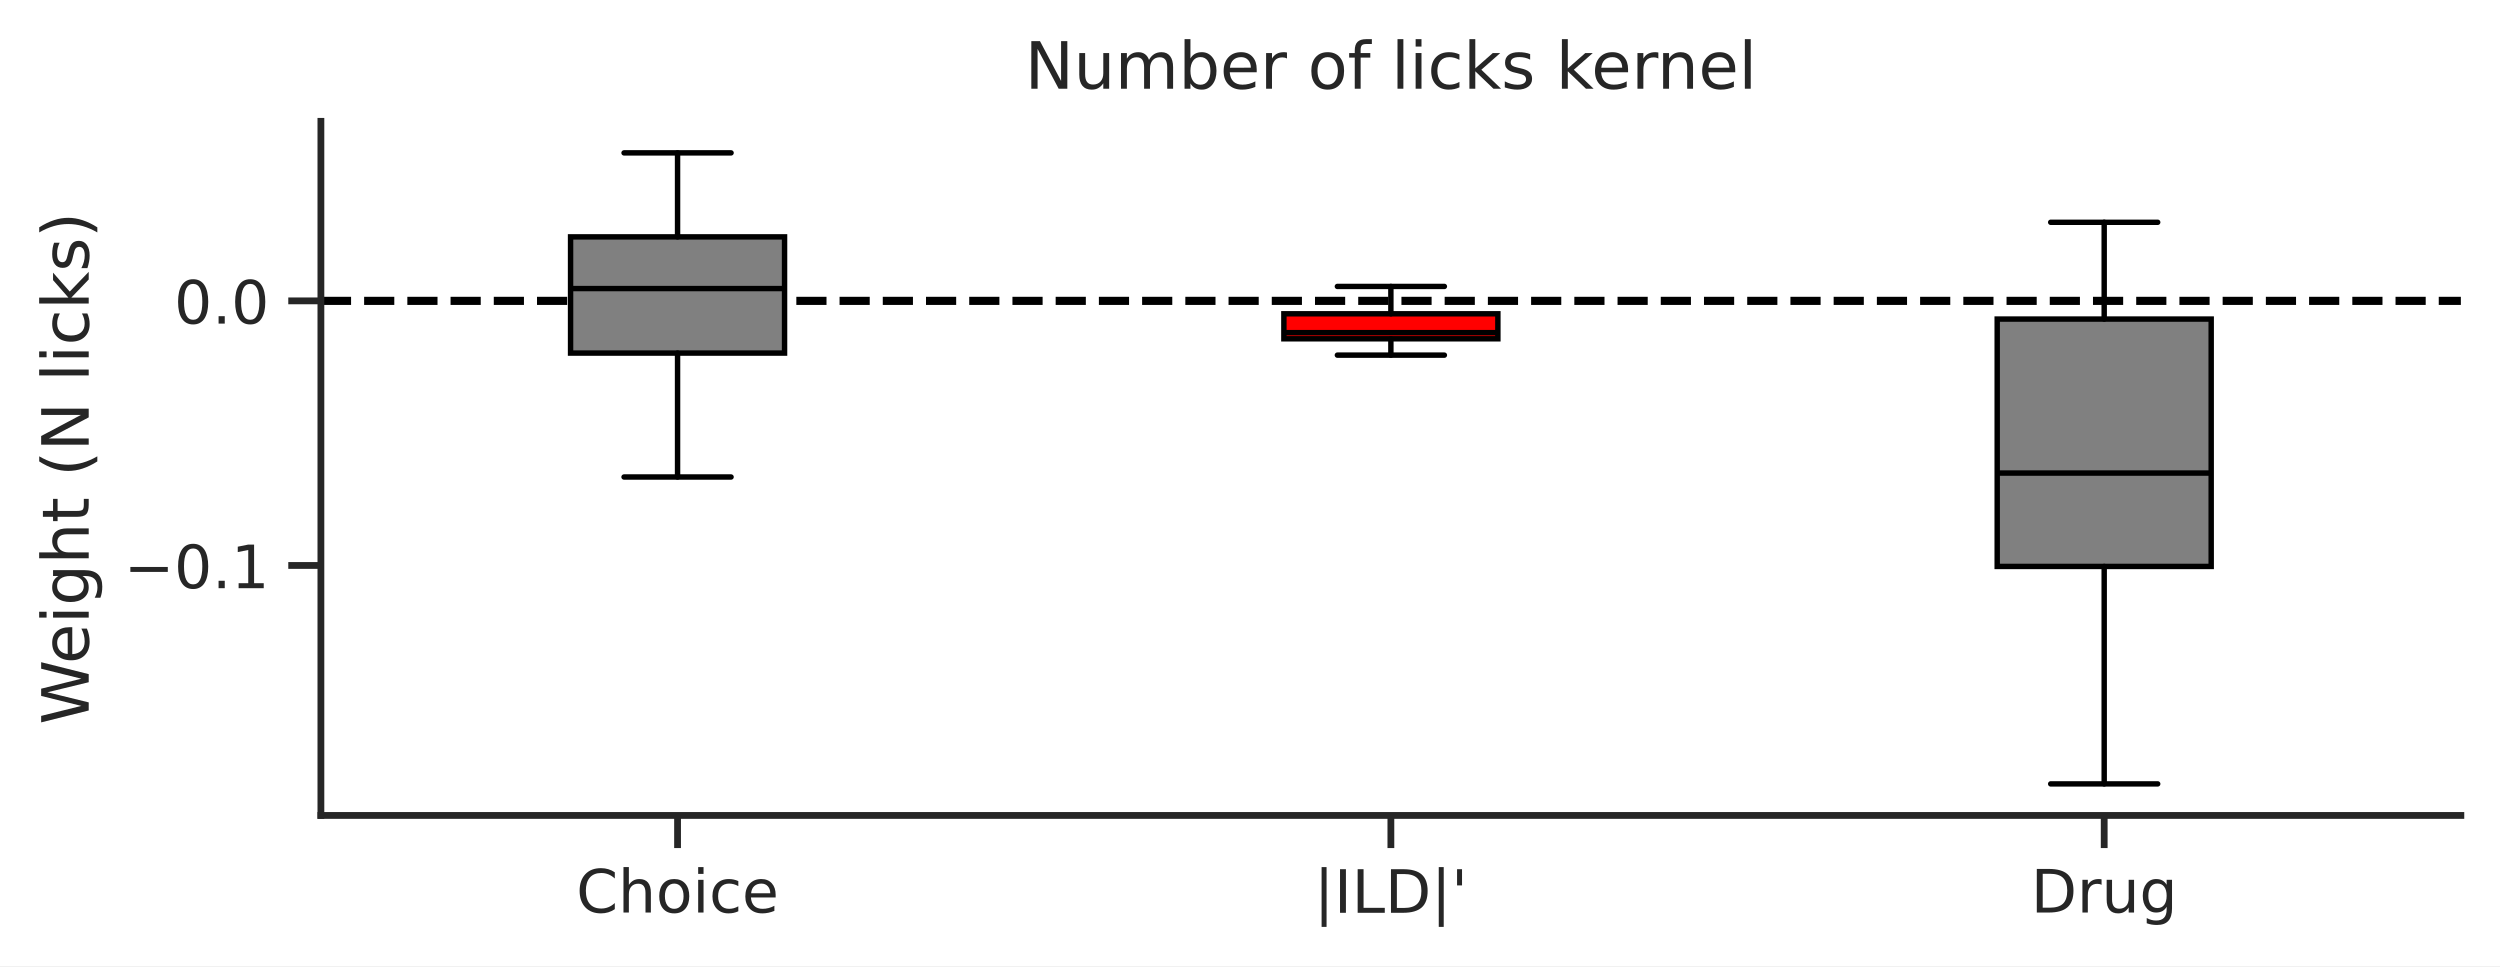
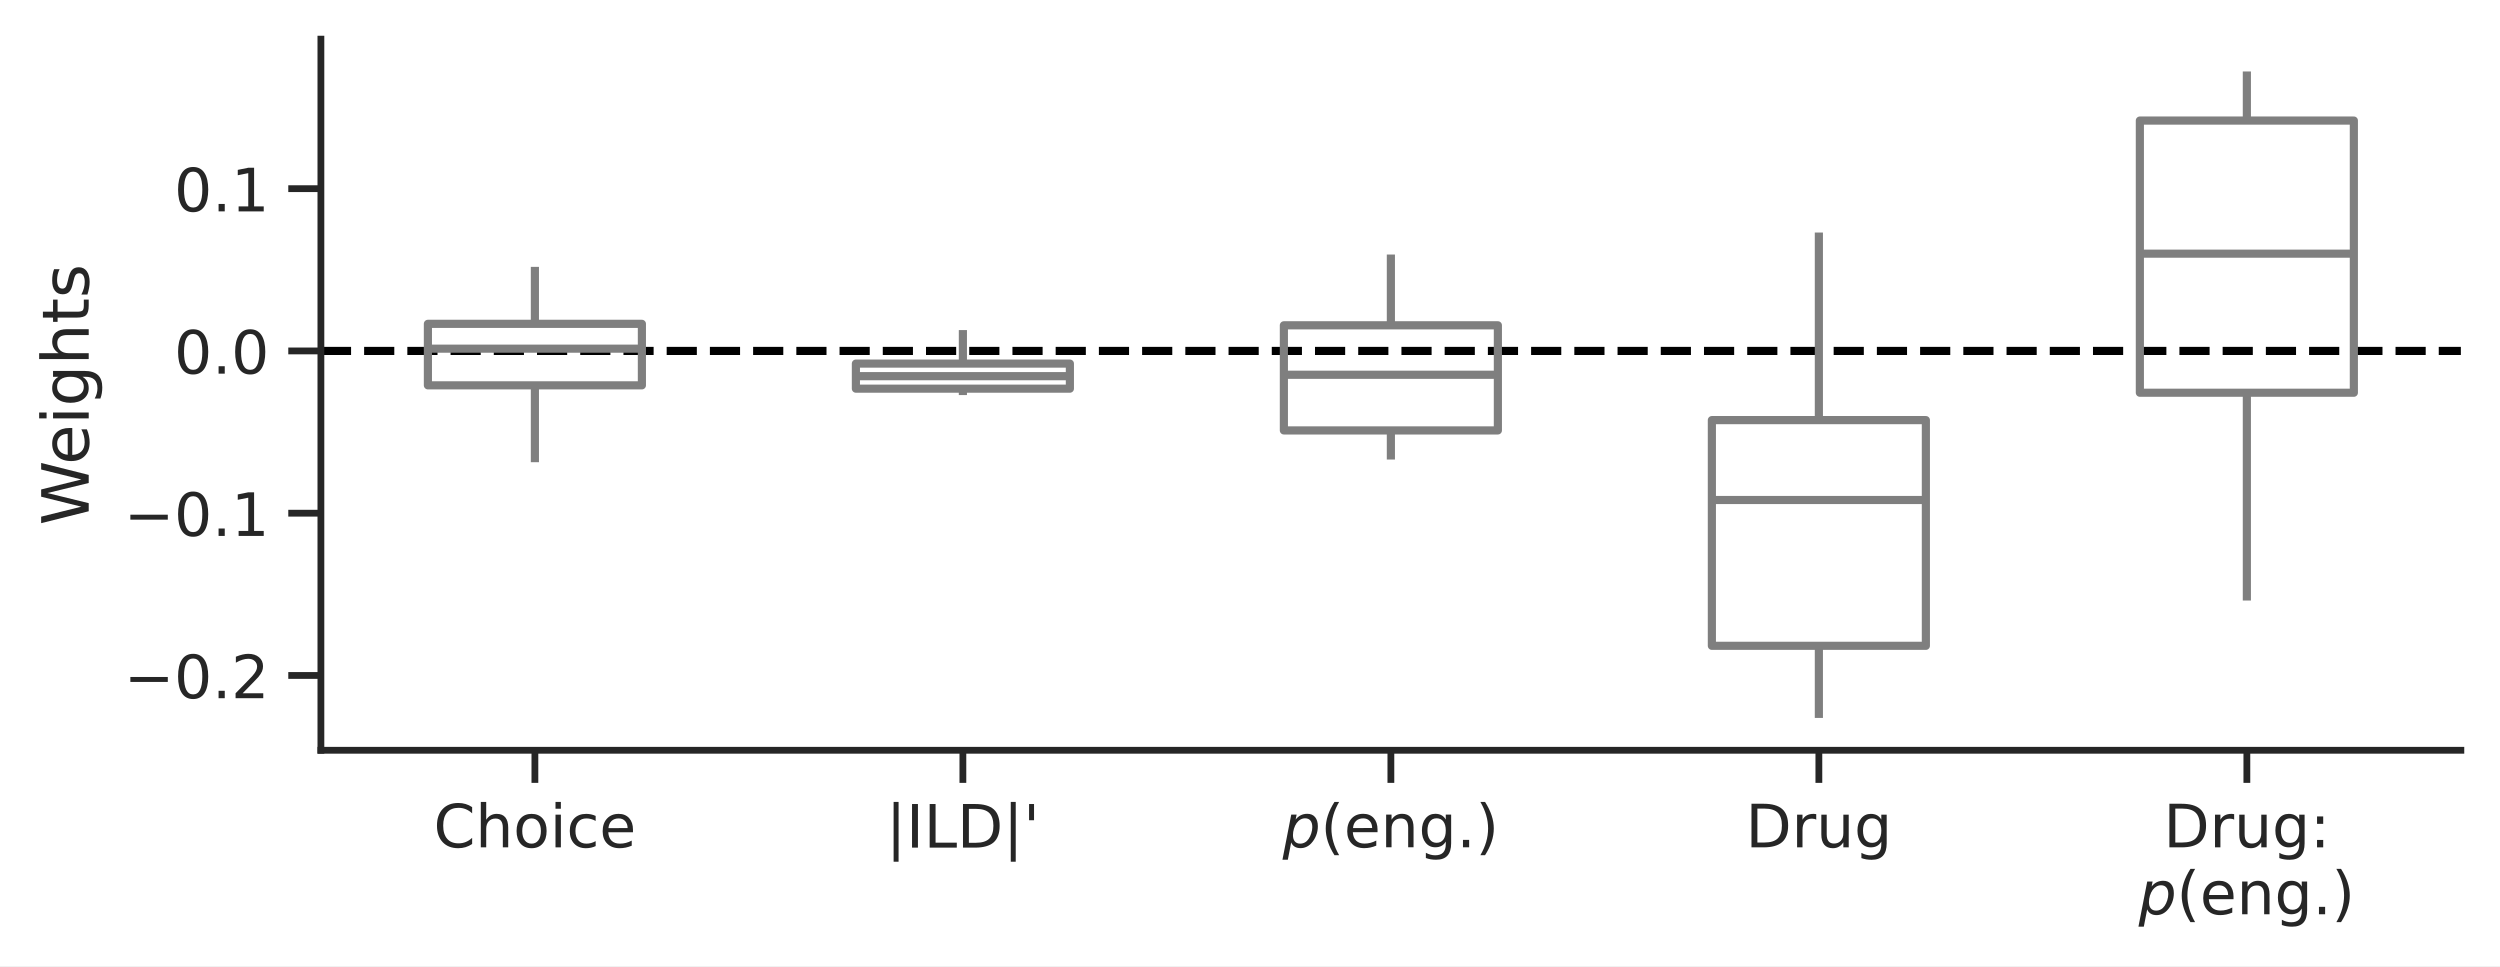
<svg xmlns="http://www.w3.org/2000/svg" xmlns:xlink="http://www.w3.org/1999/xlink" width="459.84pt" height="177.69pt" viewBox="0 0 459.84 177.69" version="1.1">
  <defs>
    <style type="text/css">*{stroke-linejoin: round; stroke-linecap: butt}</style>
  </defs>
  <g id="figure_1">
    <g id="patch_1">
      <path d="M 0 177.69  L 459.84 177.69  L 459.84 0  L 0 0  z " style="fill: #ffffff" />
    </g>
    <g id="axes_1">
      <g id="patch_2">
-         <path d="M 59.025 149.99  L 452.64 149.99  L 452.64 22.318  L 59.025 22.318  z " style="fill: #ffffff" />
+         <path d="M 59.025 138.002  L 452.64 138.002  L 452.64 7.2  L 59.025 7.2  z " style="fill: #ffffff" />
      </g>
      <g id="matplotlib.axis_1">
        <g id="xtick_1">
          <g id="line2d_1">
            <defs>
-               <path id="m65a4b82d77" d="M 0 0  L 0 6  " style="stroke: #262626; stroke-width: 1.25" />
+               <path id="m90ea7dfaf0" d="M 0 0  L 0 6  " style="stroke: #262626; stroke-width: 1.25" />
            </defs>
            <g>
-               <use xlink:href="#m65a4b82d77" x="124.627" y="149.99" style="fill: #262626; stroke: #262626; stroke-width: 1.25" />
+               <use xlink:href="#m90ea7dfaf0" x="98.386" y="138.002" style="fill: #262626; stroke: #262626; stroke-width: 1.25" />
            </g>
          </g>
          <g id="text_1">
-             <g style="fill: #262626" transform="translate(105.9995 167.8478) scale(0.11 -0.11)">
+             <g style="fill: #262626" transform="translate(79.7585 155.8599) scale(0.11 -0.11)">
              <defs>
                <path id="DejaVuSans-43" d="M 4122 4306  L 4122 3641  Q 3803 3938 3442 4084  Q 3081 4231 2675 4231  Q 1875 4231 1450 3742  Q 1025 3253 1025 2328  Q 1025 1406 1450 917  Q 1875 428 2675 428  Q 3081 428 3442 575  Q 3803 722 4122 1019  L 4122 359  Q 3791 134 3420 21  Q 3050 -91 2638 -91  Q 1578 -91 968 557  Q 359 1206 359 2328  Q 359 3453 968 4101  Q 1578 4750 2638 4750  Q 3056 4750 3426 4639  Q 3797 4528 4122 4306  z " transform="scale(0.015625)" />
                <path id="DejaVuSans-68" d="M 3513 2113  L 3513 0  L 2938 0  L 2938 2094  Q 2938 2591 2744 2837  Q 2550 3084 2163 3084  Q 1697 3084 1428 2787  Q 1159 2491 1159 1978  L 1159 0  L 581 0  L 581 4863  L 1159 4863  L 1159 2956  Q 1366 3272 1645 3428  Q 1925 3584 2291 3584  Q 2894 3584 3203 3211  Q 3513 2838 3513 2113  z " transform="scale(0.015625)" />
                <path id="DejaVuSans-6f" d="M 1959 3097  Q 1497 3097 1228 2736  Q 959 2375 959 1747  Q 959 1119 1226 758  Q 1494 397 1959 397  Q 2419 397 2687 759  Q 2956 1122 2956 1747  Q 2956 2369 2687 2733  Q 2419 3097 1959 3097  z M 1959 3584  Q 2709 3584 3137 3096  Q 3566 2609 3566 1747  Q 3566 888 3137 398  Q 2709 -91 1959 -91  Q 1206 -91 779 398  Q 353 888 353 1747  Q 353 2609 779 3096  Q 1206 3584 1959 3584  z " transform="scale(0.015625)" />
                <path id="DejaVuSans-69" d="M 603 3500  L 1178 3500  L 1178 0  L 603 0  L 603 3500  z M 603 4863  L 1178 4863  L 1178 4134  L 603 4134  L 603 4863  z " transform="scale(0.015625)" />
                <path id="DejaVuSans-63" d="M 3122 3366  L 3122 2828  Q 2878 2963 2633 3030  Q 2388 3097 2138 3097  Q 1578 3097 1268 2742  Q 959 2388 959 1747  Q 959 1106 1268 751  Q 1578 397 2138 397  Q 2388 397 2633 464  Q 2878 531 3122 666  L 3122 134  Q 2881 22 2623 -34  Q 2366 -91 2075 -91  Q 1284 -91 818 406  Q 353 903 353 1747  Q 353 2603 823 3093  Q 1294 3584 2113 3584  Q 2378 3584 2631 3529  Q 2884 3475 3122 3366  z " transform="scale(0.015625)" />
                <path id="DejaVuSans-65" d="M 3597 1894  L 3597 1613  L 953 1613  Q 991 1019 1311 708  Q 1631 397 2203 397  Q 2534 397 2845 478  Q 3156 559 3463 722  L 3463 178  Q 3153 47 2828 -22  Q 2503 -91 2169 -91  Q 1331 -91 842 396  Q 353 884 353 1716  Q 353 2575 817 3079  Q 1281 3584 2069 3584  Q 2775 3584 3186 3129  Q 3597 2675 3597 1894  z M 3022 2063  Q 3016 2534 2758 2815  Q 2500 3097 2075 3097  Q 1594 3097 1305 2825  Q 1016 2553 972 2059  L 3022 2063  z " transform="scale(0.015625)" />
              </defs>
              <use xlink:href="#DejaVuSans-43" />
              <use xlink:href="#DejaVuSans-68" transform="translate(69.82422 0)" />
              <use xlink:href="#DejaVuSans-6f" transform="translate(133.2031 0)" />
              <use xlink:href="#DejaVuSans-69" transform="translate(194.3848 0)" />
              <use xlink:href="#DejaVuSans-63" transform="translate(222.168 0)" />
              <use xlink:href="#DejaVuSans-65" transform="translate(277.1484 0)" />
            </g>
          </g>
        </g>
        <g id="xtick_2">
          <g id="line2d_2">
            <g>
-               <use xlink:href="#m65a4b82d77" x="255.832" y="149.99" style="fill: #262626; stroke: #262626; stroke-width: 1.25" />
+               <use xlink:href="#m90ea7dfaf0" x="177.109" y="138.002" style="fill: #262626; stroke: #262626; stroke-width: 1.25" />
            </g>
          </g>
          <g id="text_2">
-             <g style="fill: #262626" transform="translate(241.6929 167.8959) scale(0.11 -0.11)">
+             <g style="fill: #262626" transform="translate(162.97 155.908) scale(0.11 -0.11)">
              <defs>
                <path id="DejaVuSans-7c" d="M 1344 4891  L 1344 -1509  L 813 -1509  L 813 4891  L 1344 4891  z " transform="scale(0.015625)" />
                <path id="DejaVuSans-49" d="M 628 4666  L 1259 4666  L 1259 0  L 628 0  L 628 4666  z " transform="scale(0.015625)" />
                <path id="DejaVuSans-4c" d="M 628 4666  L 1259 4666  L 1259 531  L 3531 531  L 3531 0  L 628 0  L 628 4666  z " transform="scale(0.015625)" />
                <path id="DejaVuSans-44" d="M 1259 4147  L 1259 519  L 2022 519  Q 2988 519 3436 956  Q 3884 1394 3884 2338  Q 3884 3275 3436 3711  Q 2988 4147 2022 4147  L 1259 4147  z M 628 4666  L 1925 4666  Q 3281 4666 3915 4102  Q 4550 3538 4550 2338  Q 4550 1131 3912 565  Q 3275 0 1925 0  L 628 0  L 628 4666  z " transform="scale(0.015625)" />
                <path id="DejaVuSans-27" d="M 1147 4666  L 1147 2931  L 616 2931  L 616 4666  L 1147 4666  z " transform="scale(0.015625)" />
              </defs>
              <use xlink:href="#DejaVuSans-7c" />
              <use xlink:href="#DejaVuSans-49" transform="translate(33.69141 0)" />
              <use xlink:href="#DejaVuSans-4c" transform="translate(63.18359 0)" />
              <use xlink:href="#DejaVuSans-44" transform="translate(118.8965 0)" />
              <use xlink:href="#DejaVuSans-7c" transform="translate(195.8984 0)" />
              <use xlink:href="#DejaVuSans-27" transform="translate(229.5898 0)" />
            </g>
          </g>
        </g>
        <g id="xtick_3">
          <g id="line2d_3">
            <g>
-               <use xlink:href="#m65a4b82d77" x="387.037" y="149.99" style="fill: #262626; stroke: #262626; stroke-width: 1.25" />
+               <use xlink:href="#m90ea7dfaf0" x="255.832" y="138.002" style="fill: #262626; stroke: #262626; stroke-width: 1.25" />
            </g>
          </g>
          <g id="text_3">
-             <g style="fill: #262626" transform="translate(373.5638 167.8478) scale(0.11 -0.11)">
+             <g style="fill: #262626" transform="translate(235.9222 155.8616) scale(0.11 -0.11)">
+               <defs>
+                 <path id="DejaVuSans-Oblique-70" d="M 3175 2156  Q 3175 2616 2975 2859  Q 2775 3103 2400 3103  Q 2144 3103 1911 2972  Q 1678 2841 1497 2591  Q 1319 2344 1212 1994  Q 1106 1644 1106 1300  Q 1106 863 1306 627  Q 1506 391 1875 391  Q 2147 391 2380 519  Q 2613 647 2778 891  Q 2956 1147 3065 1494  Q 3175 1841 3175 2156  z M 1394 2969  Q 1625 3272 1939 3428  Q 2253 3584 2638 3584  Q 3175 3584 3472 3232  Q 3769 2881 3769 2247  Q 3769 1728 3584 1258  Q 3400 788 3053 416  Q 2822 169 2531 39  Q 2241 -91 1919 -91  Q 1547 -91 1294 64  Q 1041 219 916 525  L 556 -1331  L -19 -1331  L 922 3500  L 1497 3500  L 1394 2969  z " transform="scale(0.015625)" />
+                 <path id="DejaVuSans-28" d="M 1984 4856  Q 1566 4138 1362 3434  Q 1159 2731 1159 2009  Q 1159 1288 1364 580  Q 1569 -128 1984 -844  L 1484 -844  Q 1016 -109 783 600  Q 550 1309 550 2009  Q 550 2706 781 3412  Q 1013 4119 1484 4856  L 1984 4856  z " transform="scale(0.015625)" />
+                 <path id="DejaVuSans-6e" d="M 3513 2113  L 3513 0  L 2938 0  L 2938 2094  Q 2938 2591 2744 2837  Q 2550 3084 2163 3084  Q 1697 3084 1428 2787  Q 1159 2491 1159 1978  L 1159 0  L 581 0  L 581 3500  L 1159 3500  L 1159 2956  Q 1366 3272 1645 3428  Q 1925 3584 2291 3584  Q 2894 3584 3203 3211  Q 3513 2838 3513 2113  z " transform="scale(0.015625)" />
+                 <path id="DejaVuSans-67" d="M 2906 1791  Q 2906 2416 2648 2759  Q 2391 3103 1925 3103  Q 1463 3103 1205 2759  Q 947 2416 947 1791  Q 947 1169 1205 825  Q 1463 481 1925 481  Q 2391 481 2648 825  Q 2906 1169 2906 1791  z M 3481 434  Q 3481 -459 3084 -895  Q 2688 -1331 1869 -1331  Q 1566 -1331 1297 -1286  Q 1028 -1241 775 -1147  L 775 -588  Q 1028 -725 1275 -790  Q 1522 -856 1778 -856  Q 2344 -856 2625 -561  Q 2906 -266 2906 331  L 2906 616  Q 2728 306 2450 153  Q 2172 0 1784 0  Q 1141 0 747 490  Q 353 981 353 1791  Q 353 2603 747 3093  Q 1141 3584 1784 3584  Q 2172 3584 2450 3431  Q 2728 3278 2906 2969  L 2906 3500  L 3481 3500  L 3481 434  z " transform="scale(0.015625)" />
+                 <path id="DejaVuSans-2e" d="M 684 794  L 1344 794  L 1344 0  L 684 0  L 684 794  z " transform="scale(0.015625)" />
+                 <path id="DejaVuSans-29" d="M 513 4856  L 1013 4856  Q 1481 4119 1714 3412  Q 1947 2706 1947 2009  Q 1947 1309 1714 600  Q 1481 -109 1013 -844  L 513 -844  Q 928 -128 1133 580  Q 1338 1288 1338 2009  Q 1338 2731 1133 3434  Q 928 4138 513 4856  z " transform="scale(0.015625)" />
+               </defs>
+               <use xlink:href="#DejaVuSans-Oblique-70" transform="translate(0 0.125)" />
+               <use xlink:href="#DejaVuSans-28" transform="translate(63.47656 0.125)" />
+               <use xlink:href="#DejaVuSans-65" transform="translate(102.4902 0.125)" />
+               <use xlink:href="#DejaVuSans-6e" transform="translate(164.0137 0.125)" />
+               <use xlink:href="#DejaVuSans-67" transform="translate(227.3926 0.125)" />
+               <use xlink:href="#DejaVuSans-2e" transform="translate(290.8691 0.125)" />
+               <use xlink:href="#DejaVuSans-29" transform="translate(322.6562 0.125)" />
+             </g>
+           </g>
+         </g>
+         <g id="xtick_4">
+           <g id="line2d_4">
+             <g>
+               <use xlink:href="#m90ea7dfaf0" x="334.555" y="138.002" style="fill: #262626; stroke: #262626; stroke-width: 1.25" />
+             </g>
+           </g>
+           <g id="text_4">
+             <g style="fill: #262626" transform="translate(321.0818 155.8599) scale(0.11 -0.11)">
              <defs>
                <path id="DejaVuSans-72" d="M 2631 2963  Q 2534 3019 2420 3045  Q 2306 3072 2169 3072  Q 1681 3072 1420 2755  Q 1159 2438 1159 1844  L 1159 0  L 581 0  L 581 3500  L 1159 3500  L 1159 2956  Q 1341 3275 1631 3429  Q 1922 3584 2338 3584  Q 2397 3584 2469 3576  Q 2541 3569 2628 3553  L 2631 2963  z " transform="scale(0.015625)" />
                <path id="DejaVuSans-75" d="M 544 1381  L 544 3500  L 1119 3500  L 1119 1403  Q 1119 906 1312 657  Q 1506 409 1894 409  Q 2359 409 2629 706  Q 2900 1003 2900 1516  L 2900 3500  L 3475 3500  L 3475 0  L 2900 0  L 2900 538  Q 2691 219 2414 64  Q 2138 -91 1772 -91  Q 1169 -91 856 284  Q 544 659 544 1381  z M 1991 3584  L 1991 3584  z " transform="scale(0.015625)" />
-                 <path id="DejaVuSans-67" d="M 2906 1791  Q 2906 2416 2648 2759  Q 2391 3103 1925 3103  Q 1463 3103 1205 2759  Q 947 2416 947 1791  Q 947 1169 1205 825  Q 1463 481 1925 481  Q 2391 481 2648 825  Q 2906 1169 2906 1791  z M 3481 434  Q 3481 -459 3084 -895  Q 2688 -1331 1869 -1331  Q 1566 -1331 1297 -1286  Q 1028 -1241 775 -1147  L 775 -588  Q 1028 -725 1275 -790  Q 1522 -856 1778 -856  Q 2344 -856 2625 -561  Q 2906 -266 2906 331  L 2906 616  Q 2728 306 2450 153  Q 2172 0 1784 0  Q 1141 0 747 490  Q 353 981 353 1791  Q 353 2603 747 3093  Q 1141 3584 1784 3584  Q 2172 3584 2450 3431  Q 2728 3278 2906 2969  L 2906 3500  L 3481 3500  L 3481 434  z " transform="scale(0.015625)" />
              </defs>
              <use xlink:href="#DejaVuSans-44" />
              <use xlink:href="#DejaVuSans-72" transform="translate(77.00195 0)" />
              <use xlink:href="#DejaVuSans-75" transform="translate(118.1152 0)" />
              <use xlink:href="#DejaVuSans-67" transform="translate(181.4941 0)" />
            </g>
          </g>
        </g>
+         <g id="xtick_5">
+           <g id="line2d_5">
+             <g>
+               <use xlink:href="#m90ea7dfaf0" x="413.278" y="138.002" style="fill: #262626; stroke: #262626; stroke-width: 1.25" />
+             </g>
+           </g>
+           <g id="text_5">
+             <g style="fill: #262626" transform="translate(397.952 155.8599) scale(0.11 -0.11)">
+               <defs>
+                 <path id="DejaVuSans-3a" d="M 750 794  L 1409 794  L 1409 0  L 750 0  L 750 794  z M 750 3309  L 1409 3309  L 1409 2516  L 750 2516  L 750 3309  z " transform="scale(0.015625)" />
+               </defs>
+               <use xlink:href="#DejaVuSans-44" />
+               <use xlink:href="#DejaVuSans-72" transform="translate(77.00195 0)" />
+               <use xlink:href="#DejaVuSans-75" transform="translate(118.1152 0)" />
+               <use xlink:href="#DejaVuSans-67" transform="translate(181.4941 0)" />
+               <use xlink:href="#DejaVuSans-3a" transform="translate(244.9707 0)" />
+             </g>
+             <g style="fill: #262626" transform="translate(393.3681 168.1795) scale(0.11 -0.11)">
+               <use xlink:href="#DejaVuSans-Oblique-70" transform="translate(0 0.125)" />
+               <use xlink:href="#DejaVuSans-28" transform="translate(63.47656 0.125)" />
+               <use xlink:href="#DejaVuSans-65" transform="translate(102.4902 0.125)" />
+               <use xlink:href="#DejaVuSans-6e" transform="translate(164.0137 0.125)" />
+               <use xlink:href="#DejaVuSans-67" transform="translate(227.3926 0.125)" />
+               <use xlink:href="#DejaVuSans-2e" transform="translate(290.8691 0.125)" />
+               <use xlink:href="#DejaVuSans-29" transform="translate(322.6562 0.125)" />
+             </g>
+           </g>
+         </g>
      </g>
      <g id="matplotlib.axis_2">
        <g id="ytick_1">
-           <g id="line2d_4">
+           <g id="line2d_6">
            <defs>
-               <path id="m7cbc742286" d="M 0 0  L -6 0  " style="stroke: #262626; stroke-width: 1.25" />
+               <path id="m3baf191716" d="M 0 0  L -6 0  " style="stroke: #262626; stroke-width: 1.25" />
            </defs>
            <g>
-               <use xlink:href="#m7cbc742286" x="59.025" y="104.01" style="fill: #262626; stroke: #262626; stroke-width: 1.25" />
-             </g>
-           </g>
-           <g id="text_4">
-             <g style="fill: #262626" transform="translate(22.81375 108.189) scale(0.11 -0.11)">
+               <use xlink:href="#m3baf191716" x="59.025" y="124.246" style="fill: #262626; stroke: #262626; stroke-width: 1.25" />
+             </g>
+           </g>
+           <g id="text_6">
+             <g style="fill: #262626" transform="translate(22.81375 128.4256) scale(0.11 -0.11)">
              <defs>
                <path id="DejaVuSans-2212" d="M 678 2272  L 4684 2272  L 4684 1741  L 678 1741  L 678 2272  z " transform="scale(0.015625)" />
                <path id="DejaVuSans-30" d="M 2034 4250  Q 1547 4250 1301 3770  Q 1056 3291 1056 2328  Q 1056 1369 1301 889  Q 1547 409 2034 409  Q 2525 409 2770 889  Q 3016 1369 3016 2328  Q 3016 3291 2770 3770  Q 2525 4250 2034 4250  z M 2034 4750  Q 2819 4750 3233 4129  Q 3647 3509 3647 2328  Q 3647 1150 3233 529  Q 2819 -91 2034 -91  Q 1250 -91 836 529  Q 422 1150 422 2328  Q 422 3509 836 4129  Q 1250 4750 2034 4750  z " transform="scale(0.015625)" />
-                 <path id="DejaVuSans-2e" d="M 684 794  L 1344 794  L 1344 0  L 684 0  L 684 794  z " transform="scale(0.015625)" />
+                 <path id="DejaVuSans-32" d="M 1228 531  L 3431 531  L 3431 0  L 469 0  L 469 531  Q 828 903 1448 1529  Q 2069 2156 2228 2338  Q 2531 2678 2651 2914  Q 2772 3150 2772 3378  Q 2772 3750 2511 3984  Q 2250 4219 1831 4219  Q 1534 4219 1204 4116  Q 875 4013 500 3803  L 500 4441  Q 881 4594 1212 4672  Q 1544 4750 1819 4750  Q 2544 4750 2975 4387  Q 3406 4025 3406 3419  Q 3406 3131 3298 2873  Q 3191 2616 2906 2266  Q 2828 2175 2409 1742  Q 1991 1309 1228 531  z " transform="scale(0.015625)" />
+               </defs>
+               <use xlink:href="#DejaVuSans-2212" />
+               <use xlink:href="#DejaVuSans-30" transform="translate(83.78906 0)" />
+               <use xlink:href="#DejaVuSans-2e" transform="translate(147.4121 0)" />
+               <use xlink:href="#DejaVuSans-32" transform="translate(179.1992 0)" />
+             </g>
+           </g>
+         </g>
+         <g id="ytick_2">
+           <g id="line2d_7">
+             <g>
+               <use xlink:href="#m3baf191716" x="59.025" y="94.397" style="fill: #262626; stroke: #262626; stroke-width: 1.25" />
+             </g>
+           </g>
+           <g id="text_7">
+             <g style="fill: #262626" transform="translate(22.81375 98.57647) scale(0.11 -0.11)">
+               <defs>
                <path id="DejaVuSans-31" d="M 794 531  L 1825 531  L 1825 4091  L 703 3866  L 703 4441  L 1819 4666  L 2450 4666  L 2450 531  L 3481 531  L 3481 0  L 794 0  L 794 531  z " transform="scale(0.015625)" />
              </defs>
              <use xlink:href="#DejaVuSans-2212" />
              <use xlink:href="#DejaVuSans-30" transform="translate(83.78906 0)" />
              <use xlink:href="#DejaVuSans-2e" transform="translate(147.4121 0)" />
              <use xlink:href="#DejaVuSans-31" transform="translate(179.1992 0)" />
            </g>
          </g>
        </g>
-         <g id="ytick_2">
-           <g id="line2d_5">
-             <g>
-               <use xlink:href="#m7cbc742286" x="59.025" y="55.343" style="fill: #262626; stroke: #262626; stroke-width: 1.25" />
-             </g>
-           </g>
-           <g id="text_5">
-             <g style="fill: #262626" transform="translate(32.03141 59.52214) scale(0.11 -0.11)">
+         <g id="ytick_3">
+           <g id="line2d_8">
+             <g>
+               <use xlink:href="#m3baf191716" x="59.025" y="64.548" style="fill: #262626; stroke: #262626; stroke-width: 1.25" />
+             </g>
+           </g>
+           <g id="text_8">
+             <g style="fill: #262626" transform="translate(32.03141 68.72732) scale(0.11 -0.11)">
              <use xlink:href="#DejaVuSans-30" />
              <use xlink:href="#DejaVuSans-2e" transform="translate(63.62305 0)" />
              <use xlink:href="#DejaVuSans-30" transform="translate(95.41016 0)" />
            </g>
          </g>
        </g>
-         <g id="text_6">
-           <g style="fill: #262626" transform="translate(16.31812 133.2735) rotate(-90) scale(0.12 -0.12)">
+         <g id="ytick_4">
+           <g id="line2d_9">
+             <g>
+               <use xlink:href="#m3baf191716" x="59.025" y="34.699" style="fill: #262626; stroke: #262626; stroke-width: 1.25" />
+             </g>
+           </g>
+           <g id="text_9">
+             <g style="fill: #262626" transform="translate(32.03141 38.87816) scale(0.11 -0.11)">
+               <use xlink:href="#DejaVuSans-30" />
+               <use xlink:href="#DejaVuSans-2e" transform="translate(63.62305 0)" />
+               <use xlink:href="#DejaVuSans-31" transform="translate(95.41016 0)" />
+             </g>
+           </g>
+         </g>
+         <g id="text_10">
+           <g style="fill: #262626" transform="translate(16.31812 96.62892) rotate(-90) scale(0.12 -0.12)">
            <defs>
              <path id="DejaVuSans-57" d="M 213 4666  L 850 4666  L 1831 722  L 2809 4666  L 3519 4666  L 4500 722  L 5478 4666  L 6119 4666  L 4947 0  L 4153 0  L 3169 4050  L 2175 0  L 1381 0  L 213 4666  z " transform="scale(0.015625)" />
              <path id="DejaVuSans-74" d="M 1172 4494  L 1172 3500  L 2356 3500  L 2356 3053  L 1172 3053  L 1172 1153  Q 1172 725 1289 603  Q 1406 481 1766 481  L 2356 481  L 2356 0  L 1766 0  Q 1100 0 847 248  Q 594 497 594 1153  L 594 3053  L 172 3053  L 172 3500  L 594 3500  L 594 4494  L 1172 4494  z " transform="scale(0.015625)" />
-               <path id="DejaVuSans-20" transform="scale(0.015625)" />
-               <path id="DejaVuSans-28" d="M 1984 4856  Q 1566 4138 1362 3434  Q 1159 2731 1159 2009  Q 1159 1288 1364 580  Q 1569 -128 1984 -844  L 1484 -844  Q 1016 -109 783 600  Q 550 1309 550 2009  Q 550 2706 781 3412  Q 1013 4119 1484 4856  L 1984 4856  z " transform="scale(0.015625)" />
-               <path id="DejaVuSans-4e" d="M 628 4666  L 1478 4666  L 3547 763  L 3547 4666  L 4159 4666  L 4159 0  L 3309 0  L 1241 3903  L 1241 0  L 628 0  L 628 4666  z " transform="scale(0.015625)" />
-               <path id="DejaVuSans-6c" d="M 603 4863  L 1178 4863  L 1178 0  L 603 0  L 603 4863  z " transform="scale(0.015625)" />
-               <path id="DejaVuSans-6b" d="M 581 4863  L 1159 4863  L 1159 1991  L 2875 3500  L 3609 3500  L 1753 1863  L 3688 0  L 2938 0  L 1159 1709  L 1159 0  L 581 0  L 581 4863  z " transform="scale(0.015625)" />
              <path id="DejaVuSans-73" d="M 2834 3397  L 2834 2853  Q 2591 2978 2328 3040  Q 2066 3103 1784 3103  Q 1356 3103 1142 2972  Q 928 2841 928 2578  Q 928 2378 1081 2264  Q 1234 2150 1697 2047  L 1894 2003  Q 2506 1872 2764 1633  Q 3022 1394 3022 966  Q 3022 478 2636 193  Q 2250 -91 1575 -91  Q 1294 -91 989 -36  Q 684 19 347 128  L 347 722  Q 666 556 975 473  Q 1284 391 1588 391  Q 1994 391 2212 530  Q 2431 669 2431 922  Q 2431 1156 2273 1281  Q 2116 1406 1581 1522  L 1381 1569  Q 847 1681 609 1914  Q 372 2147 372 2553  Q 372 3047 722 3315  Q 1072 3584 1716 3584  Q 2034 3584 2315 3537  Q 2597 3491 2834 3397  z " transform="scale(0.015625)" />
-               <path id="DejaVuSans-29" d="M 513 4856  L 1013 4856  Q 1481 4119 1714 3412  Q 1947 2706 1947 2009  Q 1947 1309 1714 600  Q 1481 -109 1013 -844  L 513 -844  Q 928 -128 1133 580  Q 1338 1288 1338 2009  Q 1338 2731 1133 3434  Q 928 4138 513 4856  z " transform="scale(0.015625)" />
            </defs>
            <use xlink:href="#DejaVuSans-57" />
            <use xlink:href="#DejaVuSans-65" transform="translate(93.00195 0)" />
            <use xlink:href="#DejaVuSans-69" transform="translate(154.5254 0)" />
            <use xlink:href="#DejaVuSans-67" transform="translate(182.3086 0)" />
            <use xlink:href="#DejaVuSans-68" transform="translate(245.7852 0)" />
            <use xlink:href="#DejaVuSans-74" transform="translate(309.1641 0)" />
-             <use xlink:href="#DejaVuSans-20" transform="translate(348.373 0)" />
-             <use xlink:href="#DejaVuSans-28" transform="translate(380.1602 0)" />
-             <use xlink:href="#DejaVuSans-4e" transform="translate(419.1738 0)" />
-             <use xlink:href="#DejaVuSans-20" transform="translate(493.9785 0)" />
-             <use xlink:href="#DejaVuSans-6c" transform="translate(525.7656 0)" />
-             <use xlink:href="#DejaVuSans-69" transform="translate(553.5488 0)" />
-             <use xlink:href="#DejaVuSans-63" transform="translate(581.332 0)" />
-             <use xlink:href="#DejaVuSans-6b" transform="translate(636.3125 0)" />
-             <use xlink:href="#DejaVuSans-73" transform="translate(694.2227 0)" />
-             <use xlink:href="#DejaVuSans-29" transform="translate(746.3223 0)" />
-           </g>
-         </g>
-       </g>
-       <g id="line2d_6">
-         <path d="M 59.025 55.343  L 452.64 55.343  " clip-path="url(#pe56e18aaca)" style="fill: none; stroke-dasharray: 5.55,2.4; stroke-dashoffset: 0; stroke: #000000; stroke-width: 1.5" />
+             <use xlink:href="#DejaVuSans-73" transform="translate(348.373 0)" />
+           </g>
+         </g>
+       </g>
+       <g id="line2d_10">
+         <path d="M 59.025 64.548  L 452.64 64.548  " clip-path="url(#pdd1bb744d6)" style="fill: none; stroke-dasharray: 5.55,2.4; stroke-dashoffset: 0; stroke: #000000; stroke-width: 1.5" />
+       </g>
+       <g id="line2d_11">
+         <path d="M 78.706 70.877  L 118.067 70.877  L 118.067 59.565  L 78.706 59.565  L 78.706 70.877  " clip-path="url(#pdd1bb744d6)" style="fill: none; stroke: #7f7f7f; stroke-width: 1.5; stroke-linecap: round" />
+       </g>
+       <g id="line2d_12">
+         <path d="M 98.386 70.877  L 98.386 85.017  " clip-path="url(#pdd1bb744d6)" style="fill: none; stroke: #7f7f7f; stroke-width: 1.5" />
+       </g>
+       <g id="line2d_13">
+         <path d="M 98.386 59.565  L 98.386 49.09  " clip-path="url(#pdd1bb744d6)" style="fill: none; stroke: #7f7f7f; stroke-width: 1.5" />
+       </g>
+       <g id="line2d_14">
+         <path d="M 157.429 71.488  L 196.79 71.488  L 196.79 66.881  L 157.429 66.881  L 157.429 71.488  " clip-path="url(#pdd1bb744d6)" style="fill: none; stroke: #7f7f7f; stroke-width: 1.5; stroke-linecap: round" />
+       </g>
+       <g id="line2d_15">
+         <path d="M 177.109 71.488  L 177.109 72.665  " clip-path="url(#pdd1bb744d6)" style="fill: none; stroke: #7f7f7f; stroke-width: 1.5" />
+       </g>
+       <g id="line2d_16">
+         <path d="M 177.109 66.881  L 177.109 60.705  " clip-path="url(#pdd1bb744d6)" style="fill: none; stroke: #7f7f7f; stroke-width: 1.5" />
+       </g>
+       <g id="line2d_17">
+         <path d="M 236.151 79.171  L 275.513 79.171  L 275.513 59.835  L 236.151 59.835  L 236.151 79.171  " clip-path="url(#pdd1bb744d6)" style="fill: none; stroke: #7f7f7f; stroke-width: 1.5; stroke-linecap: round" />
+       </g>
+       <g id="line2d_18">
+         <path d="M 255.832 79.171  L 255.832 84.529  " clip-path="url(#pdd1bb744d6)" style="fill: none; stroke: #7f7f7f; stroke-width: 1.5" />
+       </g>
+       <g id="line2d_19">
+         <path d="M 255.832 59.835  L 255.832 46.824  " clip-path="url(#pdd1bb744d6)" style="fill: none; stroke: #7f7f7f; stroke-width: 1.5" />
+       </g>
+       <g id="line2d_20">
+         <path d="M 314.874 118.788  L 354.236 118.788  L 354.236 77.272  L 314.874 77.272  L 314.874 118.788  " clip-path="url(#pdd1bb744d6)" style="fill: none; stroke: #7f7f7f; stroke-width: 1.5; stroke-linecap: round" />
+       </g>
+       <g id="line2d_21">
+         <path d="M 334.555 118.788  L 334.555 132.056  " clip-path="url(#pdd1bb744d6)" style="fill: none; stroke: #7f7f7f; stroke-width: 1.5" />
+       </g>
+       <g id="line2d_22">
+         <path d="M 334.555 77.272  L 334.555 42.777  " clip-path="url(#pdd1bb744d6)" style="fill: none; stroke: #7f7f7f; stroke-width: 1.5" />
+       </g>
+       <g id="line2d_23">
+         <path d="M 393.597 72.237  L 432.959 72.237  L 432.959 22.175  L 393.597 22.175  L 393.597 72.237  " clip-path="url(#pdd1bb744d6)" style="fill: none; stroke: #7f7f7f; stroke-width: 1.5; stroke-linecap: round" />
+       </g>
+       <g id="line2d_24">
+         <path d="M 413.278 72.237  L 413.278 110.464  " clip-path="url(#pdd1bb744d6)" style="fill: none; stroke: #7f7f7f; stroke-width: 1.5" />
+       </g>
+       <g id="line2d_25">
+         <path d="M 413.278 22.175  L 413.278 13.146  " clip-path="url(#pdd1bb744d6)" style="fill: none; stroke: #7f7f7f; stroke-width: 1.5" />
+       </g>
+       <g id="line2d_26">
+         <path d="M 78.706 64.134  L 118.067 64.134  " clip-path="url(#pdd1bb744d6)" style="fill: none; stroke: #7f7f7f; stroke-width: 1.5" />
+       </g>
+       <g id="line2d_27">
+         <path d="M 157.429 69.189  L 196.79 69.189  " clip-path="url(#pdd1bb744d6)" style="fill: none; stroke: #7f7f7f; stroke-width: 1.5" />
+       </g>
+       <g id="line2d_28">
+         <path d="M 236.151 68.935  L 275.513 68.935  " clip-path="url(#pdd1bb744d6)" style="fill: none; stroke: #7f7f7f; stroke-width: 1.5" />
+       </g>
+       <g id="line2d_29">
+         <path d="M 314.874 91.97  L 354.236 91.97  " clip-path="url(#pdd1bb744d6)" style="fill: none; stroke: #7f7f7f; stroke-width: 1.5" />
+       </g>
+       <g id="line2d_30">
+         <path d="M 393.597 46.655  L 432.959 46.655  " clip-path="url(#pdd1bb744d6)" style="fill: none; stroke: #7f7f7f; stroke-width: 1.5" />
      </g>
      <g id="patch_3">
-         <path d="M 104.947 64.945  L 144.308 64.945  L 144.308 43.57  L 104.947 43.57  L 104.947 64.945  z " clip-path="url(#pe56e18aaca)" style="fill: #808080; stroke: #000000; stroke-linejoin: miter" />
-       </g>
-       <g id="line2d_7">
-         <path d="M 124.627 64.945  L 124.627 87.738  " clip-path="url(#pe56e18aaca)" style="fill: none; stroke: #000000; stroke-linecap: round" />
-       </g>
-       <g id="line2d_8">
-         <path d="M 124.627 43.57  L 124.627 28.121  " clip-path="url(#pe56e18aaca)" style="fill: none; stroke: #000000; stroke-linecap: round" />
-       </g>
-       <g id="line2d_9">
-         <path d="M 114.787 87.738  L 134.468 87.738  " clip-path="url(#pe56e18aaca)" style="fill: none; stroke: #000000; stroke-linecap: round" />
-       </g>
-       <g id="line2d_10">
-         <path d="M 114.787 28.121  L 134.468 28.121  " clip-path="url(#pe56e18aaca)" style="fill: none; stroke: #000000; stroke-linecap: round" />
+         <path d="M 59.025 138.002  L 59.025 7.2  " style="fill: none; stroke: #262626; stroke-width: 1.25; stroke-linejoin: miter; stroke-linecap: square" />
      </g>
      <g id="patch_4">
-         <path d="M 236.151 62.316  L 275.513 62.316  L 275.513 57.717  L 236.151 57.717  L 236.151 62.316  z " clip-path="url(#pe56e18aaca)" style="fill: #ff0000; stroke: #000000; stroke-linejoin: miter" />
-       </g>
-       <g id="line2d_11">
-         <path d="M 255.832 62.316  L 255.832 65.323  " clip-path="url(#pe56e18aaca)" style="fill: none; stroke: #000000; stroke-linecap: round" />
-       </g>
-       <g id="line2d_12">
-         <path d="M 255.832 57.717  L 255.832 52.686  " clip-path="url(#pe56e18aaca)" style="fill: none; stroke: #000000; stroke-linecap: round" />
-       </g>
-       <g id="line2d_13">
-         <path d="M 245.992 65.323  L 265.673 65.323  " clip-path="url(#pe56e18aaca)" style="fill: none; stroke: #000000; stroke-linecap: round" />
-       </g>
-       <g id="line2d_14">
-         <path d="M 245.992 52.686  L 265.673 52.686  " clip-path="url(#pe56e18aaca)" style="fill: none; stroke: #000000; stroke-linecap: round" />
-       </g>
-       <g id="patch_5">
-         <path d="M 367.356 104.188  L 406.718 104.188  L 406.718 58.688  L 367.356 58.688  L 367.356 104.188  z " clip-path="url(#pe56e18aaca)" style="fill: #808080; stroke: #000000; stroke-linejoin: miter" />
-       </g>
-       <g id="line2d_15">
-         <path d="M 387.037 104.188  L 387.037 144.186  " clip-path="url(#pe56e18aaca)" style="fill: none; stroke: #000000; stroke-linecap: round" />
-       </g>
-       <g id="line2d_16">
-         <path d="M 387.037 58.688  L 387.037 40.888  " clip-path="url(#pe56e18aaca)" style="fill: none; stroke: #000000; stroke-linecap: round" />
-       </g>
-       <g id="line2d_17">
-         <path d="M 377.197 144.186  L 396.877 144.186  " clip-path="url(#pe56e18aaca)" style="fill: none; stroke: #000000; stroke-linecap: round" />
-       </g>
-       <g id="line2d_18">
-         <path d="M 377.197 40.888  L 396.877 40.888  " clip-path="url(#pe56e18aaca)" style="fill: none; stroke: #000000; stroke-linecap: round" />
-       </g>
-       <g id="line2d_19">
-         <path d="M 104.947 53.076  L 144.308 53.076  " clip-path="url(#pe56e18aaca)" style="fill: none; stroke: #000000" />
-       </g>
-       <g id="line2d_20">
-         <path d="M 236.151 61.192  L 275.513 61.192  " clip-path="url(#pe56e18aaca)" style="fill: none; stroke: #000000" />
-       </g>
-       <g id="line2d_21">
-         <path d="M 367.356 87.013  L 406.718 87.013  " clip-path="url(#pe56e18aaca)" style="fill: none; stroke: #000000" />
-       </g>
-       <g id="patch_6">
-         <path d="M 59.025 149.99  L 59.025 22.318  " style="fill: none; stroke: #262626; stroke-width: 1.25; stroke-linejoin: miter; stroke-linecap: square" />
-       </g>
-       <g id="patch_7">
-         <path d="M 59.025 149.99  L 452.64 149.99  " style="fill: none; stroke: #262626; stroke-width: 1.25; stroke-linejoin: miter; stroke-linecap: square" />
-       </g>
-       <g id="text_7">
-         <g style="fill: #262626" transform="translate(188.5206 16.31812) scale(0.12 -0.12)">
-           <defs>
-             <path id="DejaVuSans-6d" d="M 3328 2828  Q 3544 3216 3844 3400  Q 4144 3584 4550 3584  Q 5097 3584 5394 3201  Q 5691 2819 5691 2113  L 5691 0  L 5113 0  L 5113 2094  Q 5113 2597 4934 2840  Q 4756 3084 4391 3084  Q 3944 3084 3684 2787  Q 3425 2491 3425 1978  L 3425 0  L 2847 0  L 2847 2094  Q 2847 2600 2669 2842  Q 2491 3084 2119 3084  Q 1678 3084 1418 2786  Q 1159 2488 1159 1978  L 1159 0  L 581 0  L 581 3500  L 1159 3500  L 1159 2956  Q 1356 3278 1631 3431  Q 1906 3584 2284 3584  Q 2666 3584 2933 3390  Q 3200 3197 3328 2828  z " transform="scale(0.015625)" />
-             <path id="DejaVuSans-62" d="M 3116 1747  Q 3116 2381 2855 2742  Q 2594 3103 2138 3103  Q 1681 3103 1420 2742  Q 1159 2381 1159 1747  Q 1159 1113 1420 752  Q 1681 391 2138 391  Q 2594 391 2855 752  Q 3116 1113 3116 1747  z M 1159 2969  Q 1341 3281 1617 3432  Q 1894 3584 2278 3584  Q 2916 3584 3314 3078  Q 3713 2572 3713 1747  Q 3713 922 3314 415  Q 2916 -91 2278 -91  Q 1894 -91 1617 61  Q 1341 213 1159 525  L 1159 0  L 581 0  L 581 4863  L 1159 4863  L 1159 2969  z " transform="scale(0.015625)" />
-             <path id="DejaVuSans-66" d="M 2375 4863  L 2375 4384  L 1825 4384  Q 1516 4384 1395 4259  Q 1275 4134 1275 3809  L 1275 3500  L 2222 3500  L 2222 3053  L 1275 3053  L 1275 0  L 697 0  L 697 3053  L 147 3053  L 147 3500  L 697 3500  L 697 3744  Q 697 4328 969 4595  Q 1241 4863 1831 4863  L 2375 4863  z " transform="scale(0.015625)" />
-             <path id="DejaVuSans-6e" d="M 3513 2113  L 3513 0  L 2938 0  L 2938 2094  Q 2938 2591 2744 2837  Q 2550 3084 2163 3084  Q 1697 3084 1428 2787  Q 1159 2491 1159 1978  L 1159 0  L 581 0  L 581 3500  L 1159 3500  L 1159 2956  Q 1366 3272 1645 3428  Q 1925 3584 2291 3584  Q 2894 3584 3203 3211  Q 3513 2838 3513 2113  z " transform="scale(0.015625)" />
-           </defs>
-           <use xlink:href="#DejaVuSans-4e" />
-           <use xlink:href="#DejaVuSans-75" transform="translate(74.80469 0)" />
-           <use xlink:href="#DejaVuSans-6d" transform="translate(138.1836 0)" />
-           <use xlink:href="#DejaVuSans-62" transform="translate(235.5957 0)" />
-           <use xlink:href="#DejaVuSans-65" transform="translate(299.0723 0)" />
-           <use xlink:href="#DejaVuSans-72" transform="translate(360.5957 0)" />
-           <use xlink:href="#DejaVuSans-20" transform="translate(401.709 0)" />
-           <use xlink:href="#DejaVuSans-6f" transform="translate(433.4961 0)" />
-           <use xlink:href="#DejaVuSans-66" transform="translate(494.6777 0)" />
-           <use xlink:href="#DejaVuSans-20" transform="translate(529.8828 0)" />
-           <use xlink:href="#DejaVuSans-6c" transform="translate(561.6699 0)" />
-           <use xlink:href="#DejaVuSans-69" transform="translate(589.4531 0)" />
-           <use xlink:href="#DejaVuSans-63" transform="translate(617.2363 0)" />
-           <use xlink:href="#DejaVuSans-6b" transform="translate(672.2168 0)" />
-           <use xlink:href="#DejaVuSans-73" transform="translate(730.127 0)" />
-           <use xlink:href="#DejaVuSans-20" transform="translate(782.2266 0)" />
-           <use xlink:href="#DejaVuSans-6b" transform="translate(814.0137 0)" />
-           <use xlink:href="#DejaVuSans-65" transform="translate(868.2988 0)" />
-           <use xlink:href="#DejaVuSans-72" transform="translate(929.8223 0)" />
-           <use xlink:href="#DejaVuSans-6e" transform="translate(969.1855 0)" />
-           <use xlink:href="#DejaVuSans-65" transform="translate(1032.564 0)" />
-           <use xlink:href="#DejaVuSans-6c" transform="translate(1094.088 0)" />
-         </g>
+         <path d="M 59.025 138.002  L 452.64 138.002  " style="fill: none; stroke: #262626; stroke-width: 1.25; stroke-linejoin: miter; stroke-linecap: square" />
      </g>
    </g>
  </g>
  <defs>
-     <clipPath id="pe56e18aaca">
-       <rect x="59.025" y="22.318" width="393.615" height="127.671" />
+     <clipPath id="pdd1bb744d6">
+       <rect x="59.025" y="7.2" width="393.615" height="130.802" />
    </clipPath>
  </defs>
</svg>
